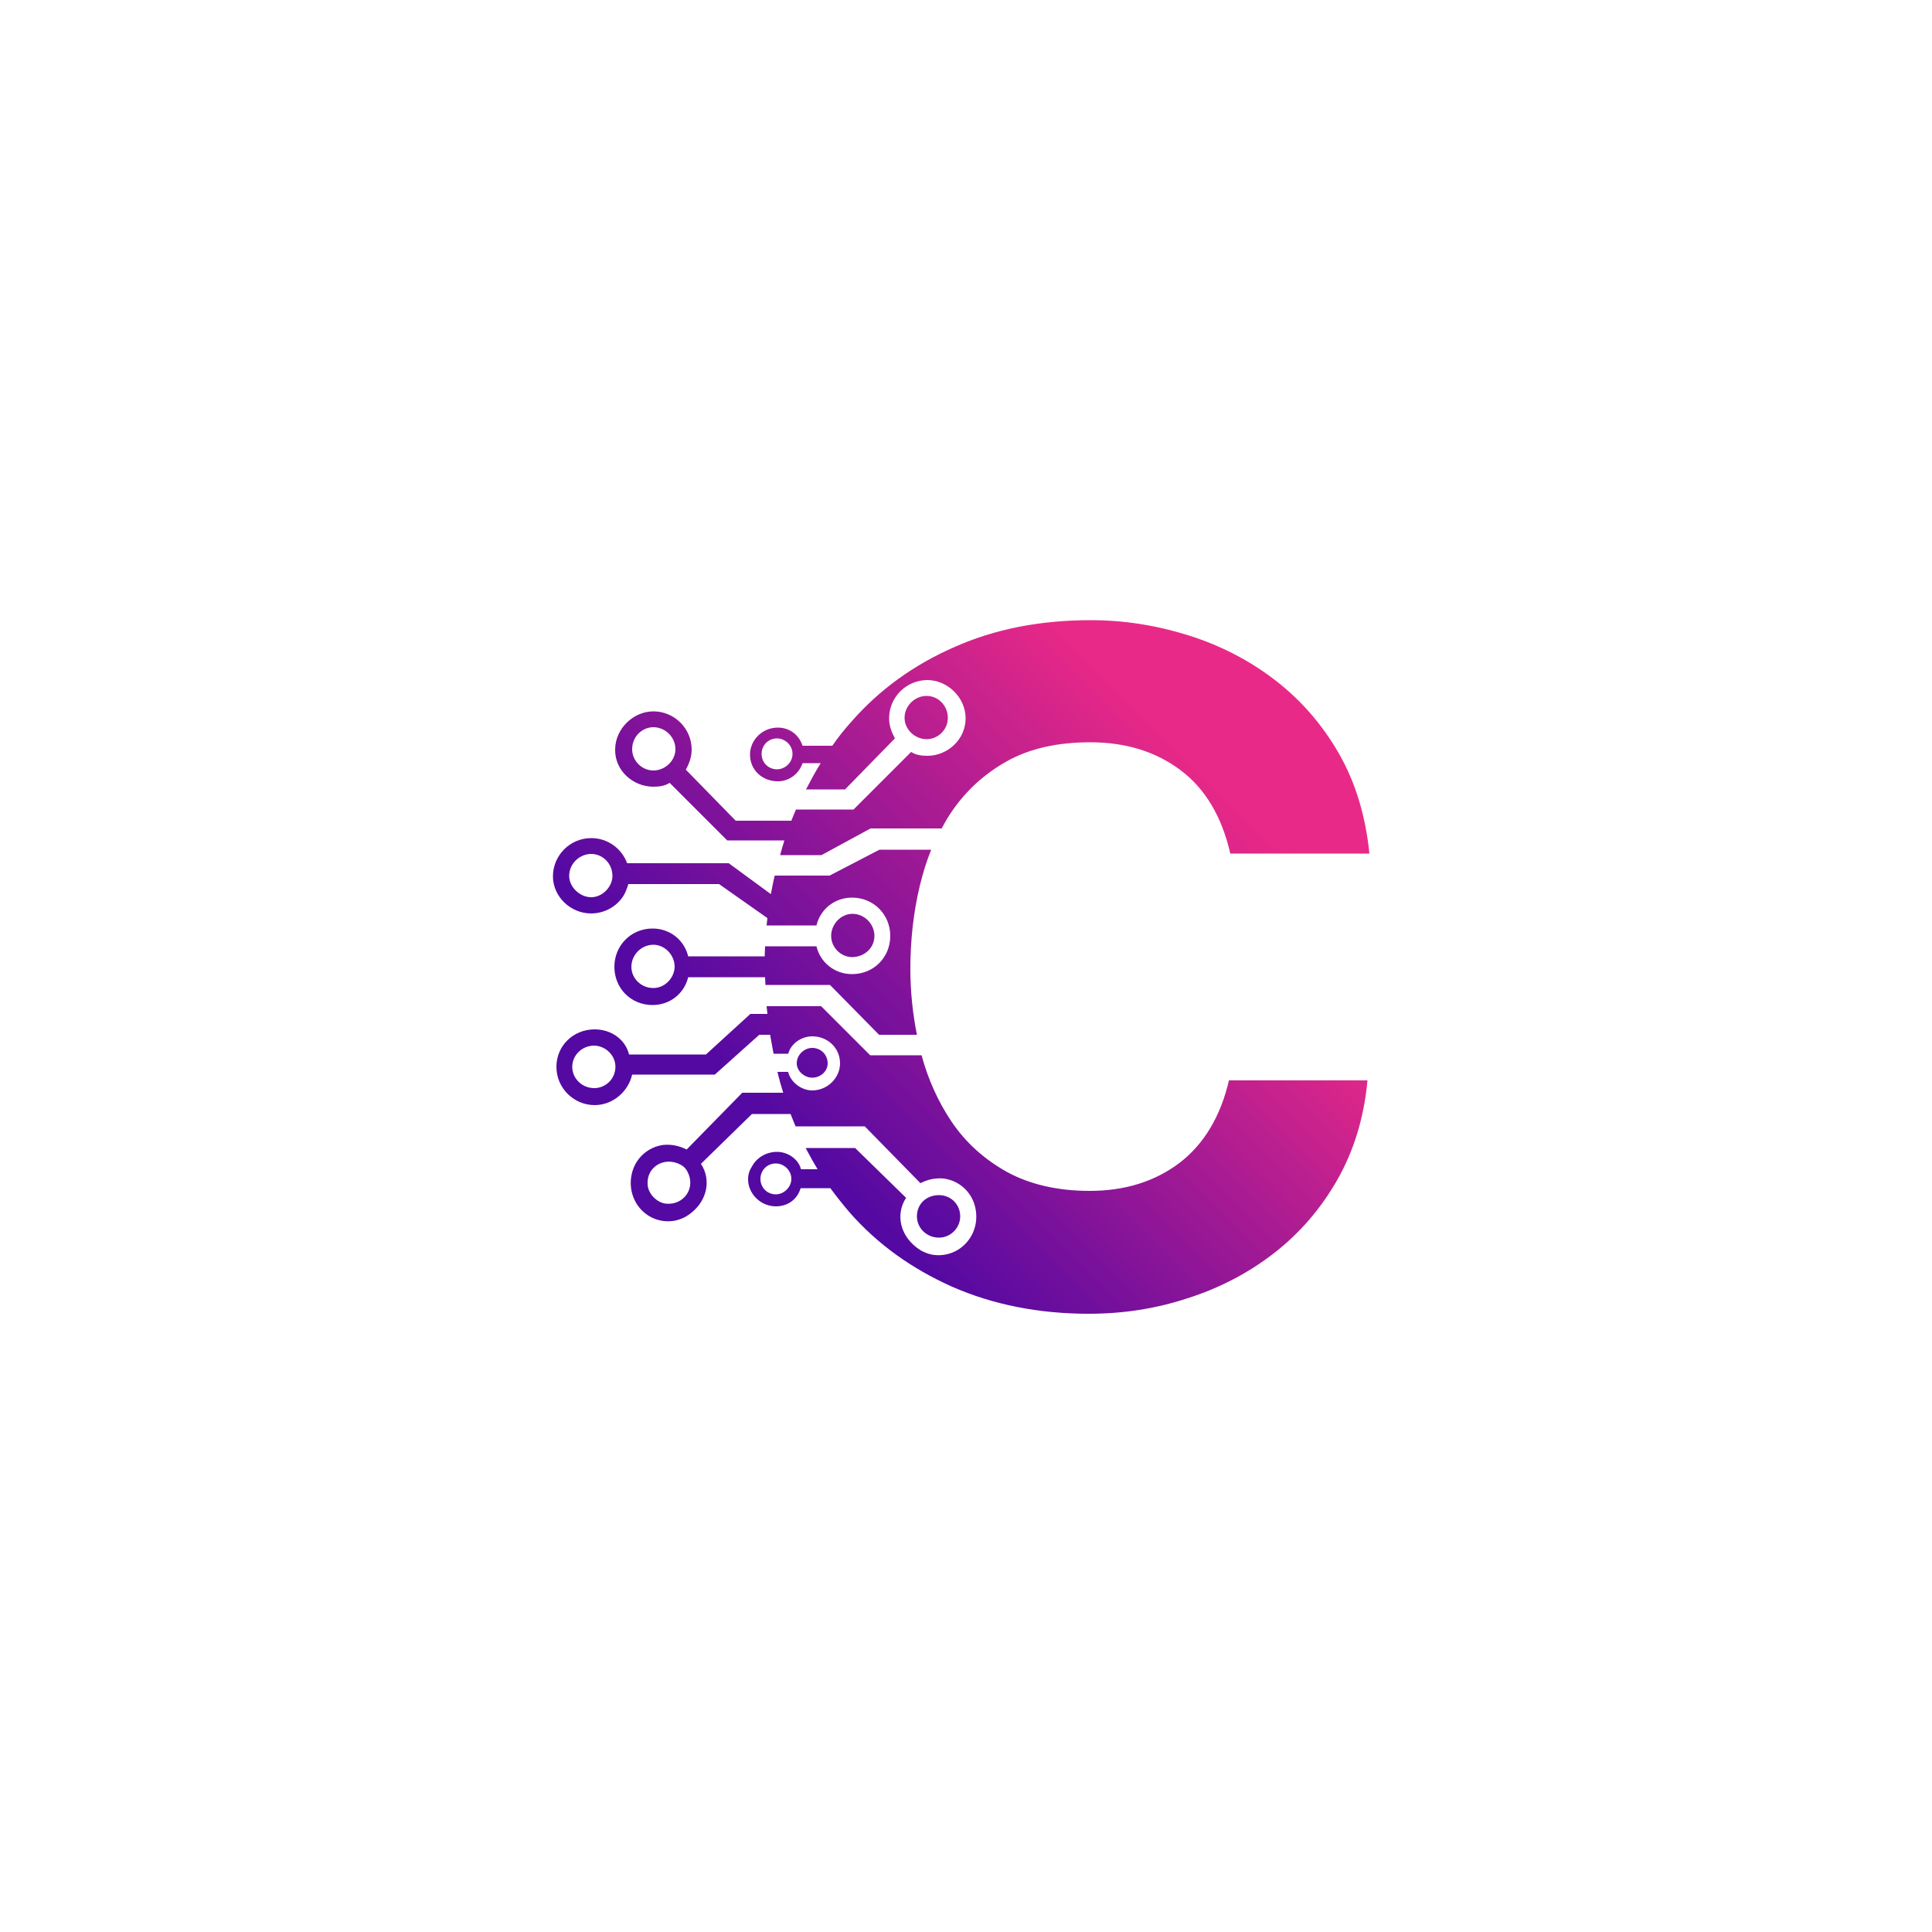
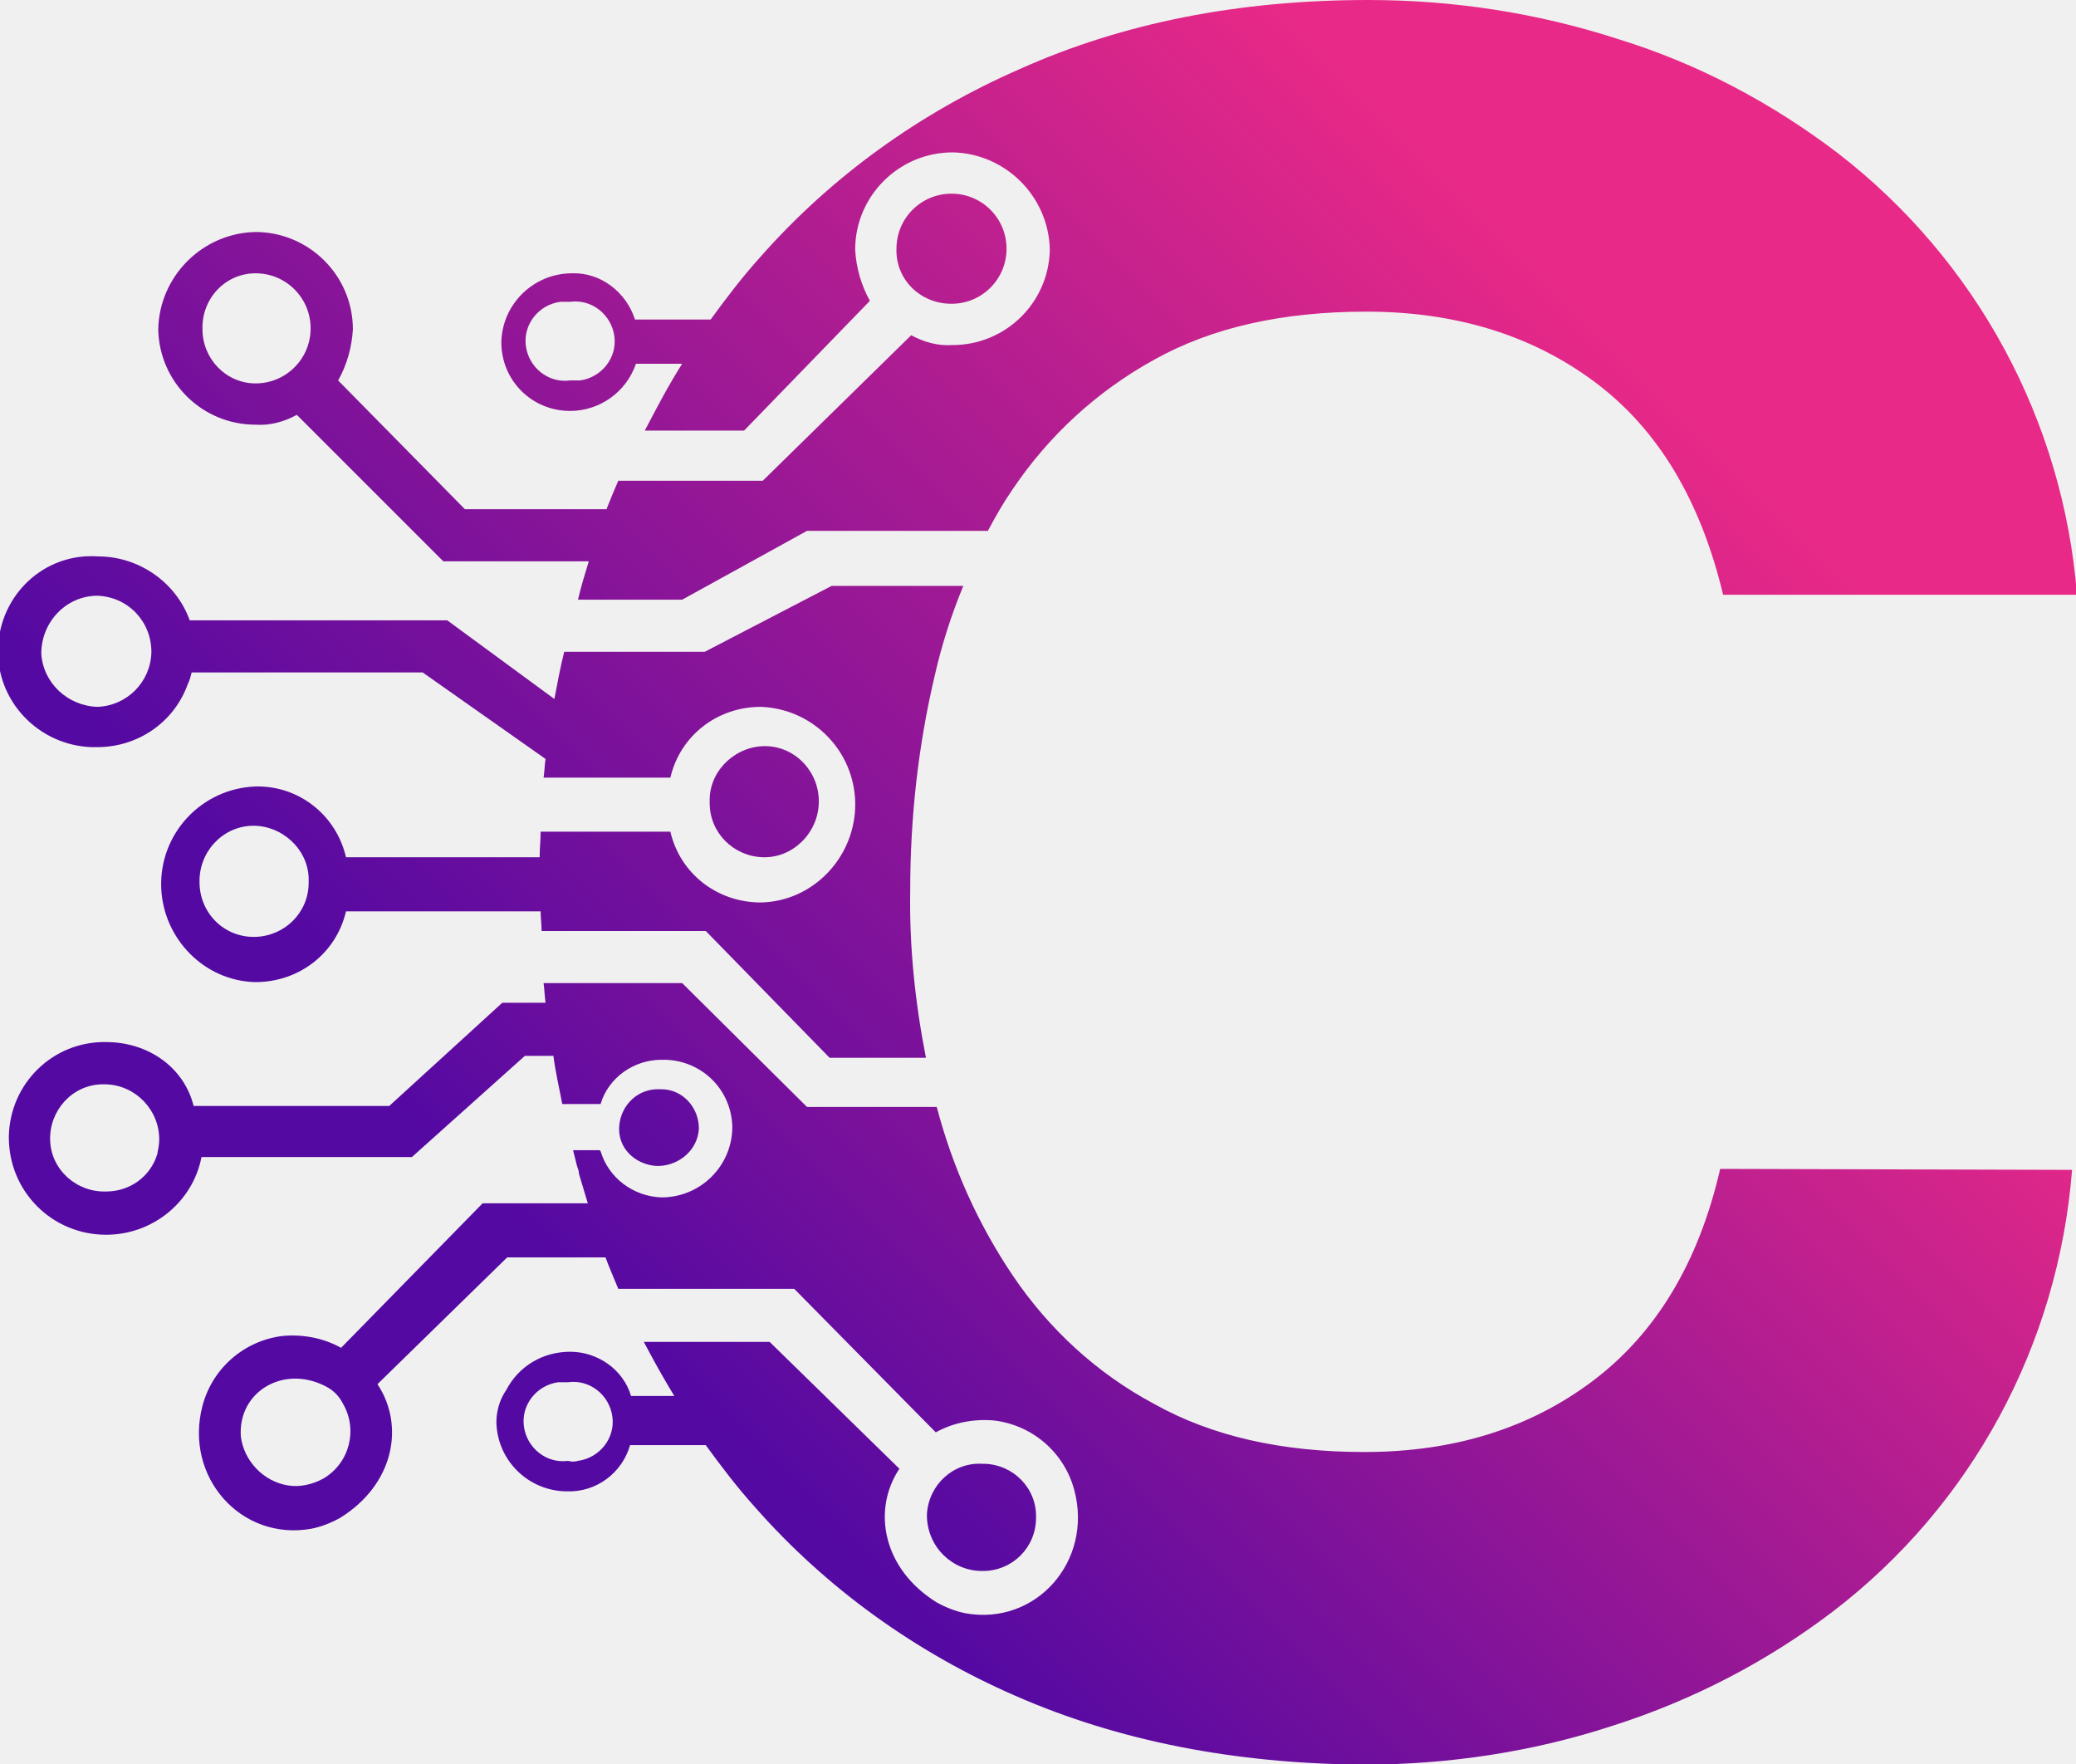
- <svg xmlns="http://www.w3.org/2000/svg" version="1.1" id="Layer_1" x="0px" y="0px" viewBox="0 0 500 500" style="enable-background:new 0 0 500 500;" xml:space="preserve">
+ <svg xmlns="http://www.w3.org/2000/svg" version="1.1" id="Layer_1" x="0px" y="0px" viewBox="0 0 211.2 179.4" style="enable-background:new 0 0 211.2 179.4;" xml:space="preserve">
  <style type="text/css">
- 	.st0{fill:#FFFFFF;}
- 	.st1{fill:url(#SVGID_1_);}
- 	.st2{fill:url(#SVGID_2_);}
- 	.st3{fill:url(#SVGID_3_);}
- 	.st4{fill:url(#SVGID_4_);}
- 	.st5{fill:url(#SVGID_5_);}
- 	.st6{fill:url(#SVGID_6_);}
- 	.st7{display:none;fill:url(#SVGID_7_);}
- 	.st8{fill:url(#SVGID_8_);}
+ 	.st0{fill:url(#SVGID_1_);}
+ 	.st1{fill:url(#SVGID_2_);}
+ 	.st2{fill:url(#SVGID_3_);}
+ 	.st3{fill:url(#SVGID_4_);}
+ 	.st4{fill:url(#SVGID_5_);}
+ 	.st5{fill:url(#SVGID_6_);}
+ 	.st6{fill:url(#SVGID_7_);}
</style>
-   <rect x="0" class="st0" width="500" height="500" />
-   <g>
-     <linearGradient id="SVGID_1_" gradientUnits="userSpaceOnUse" x1="303.957" y1="158.137" x2="189.855" y2="272.24">
-       <stop offset="0.14" style="stop-color:#E92987" />
-       <stop offset="0.454" style="stop-color:#B11D91" />
-       <stop offset="1" style="stop-color:#5409A2" />
-     </linearGradient>
-     <path class="st1" d="M169.1,203.6c1.5,0,3-0.2,4.2-1l14.9,14.9H203c-0.4,1.3-0.8,2.6-1.1,3.8h10.7l12.7-6.9h18.4   c0.8-1.5,1.6-2.9,2.5-4.2c3.7-5.5,8.5-9.9,14.4-13.2c5.9-3.3,13.1-4.9,21.6-4.9c9.1,0,16.9,2.4,23.3,7.2c6.4,4.8,10.7,12,12.9,21.6   h36c-1-9.8-3.6-18.4-7.9-25.9c-4.3-7.5-9.8-13.8-16.4-18.9c-6.6-5.1-14.1-9-22.3-11.6c-8.2-2.6-16.7-4-25.5-4   c-13.1,0-24.9,2.3-35.4,7c-10.5,4.6-19.3,11-26.5,19.2c-1.8,2-3.5,4.1-5,6.3h-7.7c-1-3-3.5-4.7-6.4-4.7c-4,0-7.2,3.2-7.2,7   c0,4,3.2,6.9,7.2,6.9c3,0,5.5-2,6.4-4.7h4.7c-1.4,2.2-2.6,4.5-3.8,6.8h10.1l12.9-13.2c-0.8-1.5-1.5-3.2-1.5-5.2   c0-5.5,4.5-9.9,9.9-9.9c5.2,0,9.9,4.5,9.9,9.9c0,5.5-4.7,9.7-9.9,9.7c-1.5,0-3-0.2-4.2-1l-14.9,14.9H206c-0.4,0.9-0.8,1.9-1.2,2.9   h-14.4l-12.9-13.2c0.8-1.5,1.5-3.2,1.5-5.2c0-5.5-4.5-9.9-9.9-9.9c-5.2,0-9.9,4.5-9.9,9.9C159.1,199.4,163.8,203.6,169.1,203.6z    M201.1,199.1c-2.2,0-4-1.7-4-4c0-2.2,1.7-4,4-4c2,0,4,1.7,4,4C205.1,197.4,203.1,199.1,201.1,199.1z M169.1,188.2   c3,0,5.7,2.5,5.7,5.7c0,3-2.7,5.5-5.7,5.5c-3,0-5.5-2.5-5.5-5.5C163.6,190.7,166.1,188.2,169.1,188.2z" />
-     <linearGradient id="SVGID_2_" gradientUnits="userSpaceOnUse" x1="315.581" y1="169.761" x2="201.479" y2="283.863">
-       <stop offset="0.14" style="stop-color:#E92987" />
-       <stop offset="0.454" style="stop-color:#B11D91" />
-       <stop offset="1" style="stop-color:#5409A2" />
-     </linearGradient>
-     <path class="st2" d="M214.2,275.2c0-2.2-1.7-4-4-4c-2,0-4,1.7-4,4c0,2,2,3.7,4,3.7C212.4,278.9,214.2,277.2,214.2,275.2z" />
-     <linearGradient id="SVGID_3_" gradientUnits="userSpaceOnUse" x1="290.617" y1="144.798" x2="176.515" y2="258.9">
-       <stop offset="0.14" style="stop-color:#E92987" />
-       <stop offset="0.454" style="stop-color:#B11D91" />
-       <stop offset="1" style="stop-color:#5409A2" />
-     </linearGradient>
-     <path class="st3" d="M153,236.4c4.2,0,8-2.7,9.2-6.4c0.2-0.4,0.3-0.8,0.4-1.2h23.5l12.5,8.8c-0.1,0.6-0.1,1.3-0.2,1.9h12.9   c1-4.2,4.7-7.2,9.2-7.2c5.7,0,9.9,4.5,9.9,9.9c0,5.5-4.2,9.9-9.9,9.9c-4.5,0-8.2-3-9.2-7.2h-13.3c0,0.9-0.1,1.7-0.1,2.6h-19.8   c-1-4.2-4.7-7.2-9.2-7.2c-5.7,0-9.9,4.5-9.9,9.9c0,5.5,4.2,9.9,9.9,9.9c4.5,0,8.2-3,9.2-7.2H198c0,0.7,0.1,1.3,0.1,2h16.7   l12.7,12.9h9.8c-1.1-5.5-1.7-11.2-1.7-17c0-7.5,0.8-14.8,2.5-21.8c0.8-3.2,1.7-6.2,2.9-9.1h-13.4l-12.9,6.7h-14.2   c-0.4,1.6-0.7,3.2-1,4.8l-10.9-8h-26.3c-1.4-3.8-5-6.5-9.3-6.5c-5.5,0-9.9,4.5-9.9,9.9C143.1,232,147.6,236.4,153,236.4z    M169.1,255.7c-3.2,0-5.7-2.5-5.7-5.5c0-3,2.5-5.7,5.7-5.7c3,0,5.5,2.7,5.5,5.7C174.5,253.2,172,255.7,169.1,255.7z M153,221   c3,0,5.5,2.5,5.5,5.7c0,2.7-2.5,5.5-5.5,5.5c-3,0-5.7-2.7-5.7-5.5C147.3,223.5,150,221,153,221z" />
-     <linearGradient id="SVGID_4_" gradientUnits="userSpaceOnUse" x1="304.338" y1="158.519" x2="190.236" y2="272.621">
-       <stop offset="0.14" style="stop-color:#E92987" />
-       <stop offset="0.454" style="stop-color:#B11D91" />
-       <stop offset="1" style="stop-color:#5409A2" />
-     </linearGradient>
-     <path class="st4" d="M226.3,242.2c0-3-2.5-5.7-5.7-5.7c-3,0-5.5,2.7-5.5,5.7c0,3,2.5,5.5,5.5,5.5   C223.9,247.6,226.3,245.2,226.3,242.2z" />
-     <linearGradient id="SVGID_5_" gradientUnits="userSpaceOnUse" x1="285.646" y1="139.826" x2="171.543" y2="253.928">
-       <stop offset="0.14" style="stop-color:#E92987" />
-       <stop offset="0.454" style="stop-color:#B11D91" />
-       <stop offset="1" style="stop-color:#5409A2" />
-     </linearGradient>
-     <path class="st5" d="M239.8,191.3c3,0,5.5-2.5,5.5-5.5c0-3.2-2.5-5.7-5.5-5.7c-3,0-5.7,2.5-5.7,5.7   C234.1,188.8,236.8,191.3,239.8,191.3z" />
-     <linearGradient id="SVGID_6_" gradientUnits="userSpaceOnUse" x1="351.753" y1="205.94" x2="237.651" y2="320.042">
-       <stop offset="0.14" style="stop-color:#E92987" />
-       <stop offset="0.454" style="stop-color:#B11D91" />
-       <stop offset="1" style="stop-color:#5409A2" />
-     </linearGradient>
-     <path class="st6" d="M248.5,314.8c0-3.2-2.5-5.5-5.5-5.5c-3.2,0-5.7,2.2-5.7,5.5c0,3,2.5,5.5,5.7,5.5   C246,320.3,248.5,317.8,248.5,314.8z" />
-     <linearGradient id="SVGID_7_" gradientUnits="userSpaceOnUse" x1="351.054" y1="205.235" x2="236.952" y2="319.337">
-       <stop offset="0.14" style="stop-color:#E92987" />
-       <stop offset="0.454" style="stop-color:#B11D91" />
-       <stop offset="1" style="stop-color:#5409A2" />
-     </linearGradient>
-     <path class="st7" d="M312.9,255.3c-15.4,0-27.9,12.5-27.9,27.9v0h35.6c-2,6.3-5.2,11.4-9.5,15.4c-6.8,6.3-16.4,9.5-28.9,9.5   c-8.5,0-15.7-1.6-21.6-4.9c-5.9-3.3-10.7-7.6-14.4-13.1c-3.4-5.1-6-10.8-7.7-17.1h-13.3l-12.7-12.7h-14.1c0.1,0.7,0.1,1.3,0.2,2   h-4.4l-11.5,10.5h-19.9c-1-4-4.7-6.5-8.9-6.5c-5.5,0-9.9,4.2-9.9,9.7c0,5.5,4.5,9.9,9.9,9.9c4.7,0,8.7-3.5,9.7-7.9h21.4l11.5-10.3   h2.8c0.3,1.7,0.6,3.3,0.9,4.9l3.8,0c0,0,0,0,0,0c0.7-2.7,3.5-4.5,6.2-4.5c4,0,7.2,3,7.2,7c0,3.7-3.2,7-7.2,7c-2.7,0-5.5-2-6.2-4.7   c0,0-0.1-0.1-0.1-0.1h-2.7c0.5,1.8,1,3.6,1.5,5.4h-10.6l-14.4,14.7c-1.7-0.8-3.3-1.4-5.4-1.2c-4.3,0.3-8,3.6-8.8,7.8   c-1.2,6.4,3.3,12,9.5,12c2.3,0,4.4-0.9,6.2-2.4c4.2-3.5,4.8-8.7,2.2-12.5l13.2-12.9h10c0.4,1.1,0.9,2.2,1.3,3.2h17.9l14.4,14.7   c1.7-0.8,3.3-1.4,5.4-1.2c4.3,0.3,8,3.6,8.8,7.8c1.2,6.4-3.3,12-9.5,12c-2.3,0-4.4-0.9-6.2-2.4c-4.2-3.5-4.8-8.7-2.3-12.5   l-13.2-12.9h-12.8c1,1.9,2,3.7,3.1,5.5l-4.3,0c0,0,0,0,0,0c-0.7-2.7-3.5-4.5-6.2-4.5c-4,0-7.2,3-7.2,7c0,3.7,3.2,7,7.2,7   c2.7,0,5.5-2,6.2-4.7c0,0,0.1-0.1,0.1-0.1h7.3c1.7,2.4,3.6,4.7,5.5,6.9c7.2,8,16,14.3,26.5,18.8c10.5,4.6,22.3,6.8,35.4,6.8   c8.3,0,16.5-1.7,24.7-5.2c8.2-3.4,15.6-9.5,22.3-18.1c0.4,1.9,1,3.7,1.8,5.4c4,10.5,14.2,17.9,26.1,17.9v-3.8v-52.5v-15.7v-0.4   v-11.8H312.9z M159,277.9c-0.7,2.2-2.9,3.8-5.2,3.8c-3.2,0-5.7-2.5-5.7-5.5c0-3,2.5-5.5,5.7-5.5C157.4,270.7,160.2,274.2,159,277.9   z M172.8,311.5c-2.8-0.1-5.3-2.7-5.3-5.5c0-3.8,3.6-6.2,7.3-5.1c1.7,0.5,3.1,1.9,3.6,3.7C179.5,308.3,176.7,311.7,172.8,311.5z    M205,305.6c-0.3,1.5-1.5,2.6-3,2.9c-2.7,0.6-4.9-1.4-4.9-3.6c0-2.2,1.7-4,4-4C203.3,300.9,205.5,303,205,305.6z" />
-     <linearGradient id="SVGID_8_" gradientUnits="userSpaceOnUse" x1="324.729" y1="210.641" x2="222.994" y2="312.376">
-       <stop offset="0.14" style="stop-color:#E92987" />
-       <stop offset="0.454" style="stop-color:#B11D91" />
-       <stop offset="1" style="stop-color:#5409A2" />
-     </linearGradient>
-     <path class="st8" d="M318.1,279.4c-2.2,9.6-6.6,16.8-12.9,21.6c-6.4,4.8-14.1,7.2-23.2,7.2c-8.4,0-15.5-1.7-21.4-4.9   c-5.9-3.3-10.7-7.6-14.4-13.1c-3.4-5.1-6-10.8-7.7-17.1h-13.3l-12.7-12.7h-14.1c0.1,0.7,0.1,1.3,0.2,2h-4.4l-11.5,10.5h-19.9   c-1-4-4.7-6.5-8.9-6.5c-5.5,0-9.9,4.2-9.9,9.7c0,5.5,4.5,9.9,9.9,9.9c4.7,0,8.7-3.5,9.7-7.9h21.4l11.5-10.3h2.8   c0.3,1.7,0.6,3.3,0.9,4.9l3.8,0c0,0,0,0,0,0c0.7-2.7,3.5-4.5,6.2-4.5c4,0,7.2,3,7.2,7c0,3.7-3.2,7-7.2,7c-2.7,0-5.5-2-6.2-4.7   c0,0-0.1-0.1-0.1-0.1h-2.7c0.1,0.5,0.3,1.1,0.4,1.6l0,0c0.1,0.3,0.2,0.5,0.2,0.8c0.3,1,0.6,2,0.9,3l-0.3,0h-10.3l-14.4,14.7   c-1.8-0.9-3.7-1.4-6-1.2c-3.9,0.5-7.1,3.3-8.1,7.1c-1.9,7.2,3.9,13.8,11.1,12.5c1-0.2,2-0.6,2.9-1.1c5.5-3.4,6.6-9.4,3.8-13.6   l13.2-12.9h10c0.4,1.1,0.9,2.2,1.3,3.2h17.9l14.4,14.7c1.8-0.9,3.7-1.4,6-1.2c3.9,0.5,7.1,3.3,8.1,7.1c1.9,7.2-3.9,13.8-11.1,12.6   c-1-0.2-2-0.6-2.9-1.1c-5.5-3.4-6.6-9.4-3.8-13.6l-13.2-12.9h-12.8c1,1.9,2,3.7,3.1,5.5l-4.3,0c0,0,0,0,0,0   c-0.7-2.7-3.5-4.5-6.2-4.5c-2.8,0-5.3,1.5-6.5,3.8c-0.6,0.9-1,2-1,3.3c0,3.7,3.2,7,7.2,7c3,0,5.5-1.7,6.4-4.7h7.7   c1.6,2.2,3.3,4.3,5,6.3c7.2,8.2,16,14.5,26.5,19.2c10.5,4.6,22.3,7,35.4,7c8.8,0,17.3-1.3,25.5-4c8.2-2.6,15.7-6.5,22.3-11.6   c6.6-5.1,12.1-11.4,16.4-18.9c4.3-7.5,7-16.1,7.9-25.9H318.1z M159,277.8c-0.7,2.2-2.8,3.8-5.2,3.8c-3.2,0-5.7-2.5-5.7-5.5   c0-3,2.5-5.5,5.7-5.5C157.3,270.7,160.2,274.1,159,277.8z M176.1,301.4c0.8,0.4,1.4,1,1.8,1.8c2.3,4.3-1,8.8-5.6,8.3   c-2.4-0.3-4.6-2.6-4.7-5C167.3,302,171.9,299.2,176.1,301.4z M200.8,309.1c-2.2,0-4-1.7-4-4c0-2.2,1.7-4,4-4c2,0,4,1.7,4,4   C204.8,307.3,202.8,309.1,200.8,309.1z" />
-   </g>
+   <linearGradient id="SVGID_1_" gradientUnits="userSpaceOnUse" x1="303.965" y1="21.855" x2="189.865" y2="-92.245" gradientTransform="matrix(1 0 0 -1 -143.07 19.57)">
+     <stop offset="0.14" style="stop-color:#E92987" />
+     <stop offset="0.45" style="stop-color:#B11D91" />
+     <stop offset="1" style="stop-color:#5409A2" />
+   </linearGradient>
+   <path class="st0" d="M26,43.2c1.5,0.1,2.9-0.3,4.2-1l14.9,14.9h14.8c-0.4,1.3-0.8,2.6-1.1,3.9h10.6L82.1,54h18.4  c0.8-1.5,1.6-2.9,2.5-4.2c3.7-5.5,8.6-10,14.4-13.2c5.9-3.3,13.1-4.9,21.6-4.9c9.1,0,16.9,2.4,23.3,7.2c6.4,4.8,10.7,12,13,21.6h36  c-1.4-17.7-10.2-34-24.3-44.9c-6.7-5.1-14.2-9.1-22.3-11.6c-8.3-2.7-16.9-4-25.5-4c-13.1,0-24.9,2.3-35.4,7  c-10.1,4.4-19.2,10.9-26.5,19.2c-1.8,2-3.4,4.1-5,6.3h-7.7c-0.9-2.8-3.5-4.8-6.4-4.7c-3.9,0-7.1,3.1-7.2,7c0,3.9,3.1,7,7,7  c3,0,5.7-1.9,6.7-4.8h4.7c-1.4,2.2-2.6,4.5-3.8,6.8h10.1l12.8-13.2c-0.9-1.6-1.4-3.4-1.5-5.2c0-5.5,4.5-9.9,9.9-9.9  c5.4,0.1,9.8,4.5,9.9,9.9c-0.1,5.4-4.5,9.7-9.9,9.7c-1.5,0.1-2.9-0.3-4.2-1L77.6,48.9H62.9c-0.4,0.9-0.8,1.9-1.2,2.9H47.3L34.4,38.7  c0.9-1.6,1.4-3.4,1.5-5.2c0-5.5-4.5-9.9-9.9-9.9c-5.4,0.1-9.8,4.5-9.9,9.9C16.2,38.9,20.6,43.2,26,43.2z M58,38.7  c-2.2,0.3-4.2-1.3-4.5-3.5s1.3-4.2,3.5-4.5c0.3,0,0.7,0,1,0c2.2-0.3,4.2,1.3,4.5,3.5s-1.3,4.2-3.5,4.5C58.6,38.7,58.3,38.7,58,38.7z   M26,27.8c3.1,0,5.6,2.5,5.6,5.6c0,3.1-2.5,5.6-5.6,5.6c0,0,0,0,0,0c-3,0-5.4-2.5-5.4-5.5C20.5,30.4,22.9,27.8,26,27.8  C26,27.8,26,27.8,26,27.8z" />
+   <linearGradient id="SVGID_2_" gradientUnits="userSpaceOnUse" x1="315.504" y1="10.316" x2="201.404" y2="-103.784" gradientTransform="matrix(1 0 0 -1 -143.07 19.57)">
+     <stop offset="0.14" style="stop-color:#E92987" />
+     <stop offset="0.45" style="stop-color:#B11D91" />
+     <stop offset="1" style="stop-color:#5409A2" />
+   </linearGradient>
+   <path class="st1" d="M71.1,114.8c0-2.2-1.7-4-3.8-4c-0.1,0-0.1,0-0.2,0c-2.1-0.1-3.9,1.5-4.1,3.7s1.5,3.9,3.7,4.1c0.1,0,0.3,0,0.4,0  C69.2,118.5,71,116.9,71.1,114.8z" />
+   <linearGradient id="SVGID_3_" gradientUnits="userSpaceOnUse" x1="290.57" y1="35.25" x2="176.47" y2="-78.85" gradientTransform="matrix(1 0 0 -1 -143.07 19.57)">
+     <stop offset="0.14" style="stop-color:#E92987" />
+     <stop offset="0.45" style="stop-color:#B11D91" />
+     <stop offset="1" style="stop-color:#5409A2" />
+   </linearGradient>
+   <path class="st2" d="M9.9,76c4.1,0,7.8-2.5,9.2-6.4c0.2-0.4,0.3-0.8,0.4-1.2h23.5l12.5,8.8c-0.1,0.6-0.1,1.3-0.2,1.9h12.9  c1-4.3,4.8-7.2,9.2-7.2c5.5,0.2,9.8,4.8,9.6,10.3c-0.2,5.2-4.4,9.5-9.6,9.6c-4.4,0-8.2-2.9-9.2-7.2H55c0,0.9-0.1,1.7-0.1,2.6H35.2  c-1-4.3-4.8-7.3-9.2-7.2c-5.5,0.2-9.8,4.8-9.6,10.3c0.2,5.2,4.4,9.5,9.6,9.6c4.4,0,8.2-2.9,9.2-7.2h19.8c0,0.7,0.1,1.3,0.1,2h16.7  l12.6,12.9h9.8c-1.1-5.6-1.7-11.3-1.6-17c0-7.4,0.8-14.7,2.5-21.9c0.7-3.1,1.7-6.2,2.9-9.1H84.6l-12.9,6.7H57.4  c-0.4,1.6-0.7,3.2-1,4.8l-10.9-8H19.3c-1.4-3.9-5.2-6.5-9.3-6.5C4.5,56.2,0,60.5-0.2,65.9c-0.2,5.4,4.1,9.9,9.5,10.1  C9.5,76,9.7,76,9.9,76L9.9,76z M26,95.3c-3.1,0.1-5.6-2.3-5.7-5.4c0,0,0,0,0-0.1c-0.1-3.1,2.3-5.7,5.3-5.8s5.7,2.3,5.8,5.3  c0,0.2,0,0.3,0,0.5C31.4,92.8,29,95.2,26,95.3L26,95.3z M9.9,60.6c3.1,0.1,5.5,2.6,5.5,5.7c0,0,0,0,0,0.1c-0.1,3-2.5,5.4-5.5,5.5  c-3-0.1-5.5-2.4-5.7-5.4C4.2,63.2,6.8,60.6,9.9,60.6z" />
+   <linearGradient id="SVGID_4_" gradientUnits="userSpaceOnUse" x1="304.292" y1="21.528" x2="190.192" y2="-92.572" gradientTransform="matrix(1 0 0 -1 -143.07 19.57)">
+     <stop offset="0.14" style="stop-color:#E92987" />
+     <stop offset="0.45" style="stop-color:#B11D91" />
+     <stop offset="1" style="stop-color:#5409A2" />
+   </linearGradient>
+   <path class="st3" d="M83.3,81.7c0.1-3.1-2.3-5.7-5.3-5.8s-5.7,2.3-5.8,5.3c0,0.2,0,0.3,0,0.5c0,3,2.4,5.4,5.4,5.5  C80.6,87.3,83.2,84.8,83.3,81.7C83.3,81.8,83.3,81.8,83.3,81.7z" />
+   <linearGradient id="SVGID_5_" gradientUnits="userSpaceOnUse" x1="285.67" y1="40.15" x2="171.56" y2="-73.95" gradientTransform="matrix(1 0 0 -1 -143.07 19.57)">
+     <stop offset="0.14" style="stop-color:#E92987" />
+     <stop offset="0.45" style="stop-color:#B11D91" />
+     <stop offset="1" style="stop-color:#5409A2" />
+   </linearGradient>
+   <path class="st4" d="M96.8,30.9c3.1,0,5.6-2.5,5.6-5.6c0-3.1-2.5-5.6-5.6-5.6c-3.1,0-5.6,2.5-5.6,5.6C91.1,28.4,93.6,30.9,96.8,30.9  C96.7,30.9,96.7,30.9,96.8,30.9L96.8,30.9z" />
+   <linearGradient id="SVGID_6_" gradientUnits="userSpaceOnUse" x1="351.751" y1="-25.941" x2="237.651" y2="-140.041" gradientTransform="matrix(1 0 0 -1 -143.07 19.57)">
+     <stop offset="0.14" style="stop-color:#E92987" />
+     <stop offset="0.45" style="stop-color:#B11D91" />
+     <stop offset="1" style="stop-color:#5409A2" />
+   </linearGradient>
+   <path class="st5" d="M105.4,154.4c0.1-3-2.3-5.4-5.2-5.5c-0.1,0-0.1,0-0.2,0c-3-0.2-5.5,2.1-5.7,5.1c0,0.1,0,0.2,0,0.3  c0.1,3.1,2.6,5.5,5.6,5.5c0,0,0,0,0.1,0C103,159.8,105.4,157.4,105.4,154.4z" />
+   <linearGradient id="SVGID_7_" gradientUnits="userSpaceOnUse" x1="324.768" y1="-30.678" x2="223.028" y2="-132.418" gradientTransform="matrix(1 0 0 -1 -143.07 19.57)">
+     <stop offset="0.14" style="stop-color:#E92987" />
+     <stop offset="0.45" style="stop-color:#B11D91" />
+     <stop offset="1" style="stop-color:#5409A2" />
+   </linearGradient>
+   <path class="st6" d="M175,118.9c-2.2,9.6-6.6,16.8-13,21.6c-6.4,4.8-14.1,7.2-23.2,7.2c-8.4,0-15.5-1.6-21.4-4.9  c-5.8-3.1-10.7-7.6-14.4-13.1c-3.5-5.2-6.1-11-7.7-17.1H82.1L69.4,100H55.3c0.1,0.7,0.1,1.3,0.2,2h-4.4l-11.5,10.5H19.7  c-1-4-4.7-6.5-8.9-6.5c-5.4-0.1-9.8,4.2-9.9,9.6c0,0,0,0.1,0,0.1c0,5.5,4.4,9.9,9.9,9.9c4.7,0,8.8-3.3,9.7-7.9h21.4l11.5-10.3h2.9  c0.2,1.6,0.6,3.3,0.9,4.9h3.9l0,0c0.8-2.7,3.4-4.5,6.2-4.5c3.9-0.1,7.1,2.9,7.2,6.8c0,0.1,0,0.1,0,0.2c-0.1,3.9-3.3,7-7.2,7  c-2.9-0.1-5.4-2-6.2-4.7l-0.1-0.1h-2.7l0.4,1.6l0,0c0.1,0.3,0.2,0.5,0.2,0.8c0.3,1,0.6,2,0.9,3H49.1l-14.4,14.7  c-1.8-1-3.9-1.4-6-1.2c-3.9,0.5-7.1,3.3-8.1,7.1c-1.9,7.2,3.9,13.8,11.1,12.5c1-0.2,2-0.6,2.9-1.1c5.5-3.4,6.6-9.4,3.8-13.6  l13.2-12.9h10c0.4,1.1,0.9,2.2,1.3,3.2h17.9l14.4,14.6c1.8-1,3.9-1.4,6-1.2c3.9,0.5,7.1,3.3,8.1,7.1c1.9,7.2-3.9,13.8-11.1,12.5  c-1-0.2-2-0.6-2.9-1.1c-5.5-3.4-6.6-9.4-3.8-13.6l-13.2-12.9H65.5c1,1.9,2,3.7,3.1,5.5h-4.3h-0.1c-0.8-2.7-3.4-4.5-6.2-4.5  c-2.7,0-5.2,1.4-6.5,3.9c-0.7,1-1,2.2-1,3.3c0.1,3.9,3.3,7,7.2,7c3,0.1,5.6-1.9,6.4-4.7h7.7c1.6,2.2,3.2,4.3,5,6.3  c7.3,8.3,16.4,14.8,26.5,19.2c10.5,4.6,22.3,6.9,35.4,7c8.7,0,17.3-1.3,25.5-4c8.1-2.6,15.6-6.5,22.3-11.6  c14.1-10.8,22.9-27.1,24.3-44.9L175,118.9z M16,117.4c-0.7,2.3-2.8,3.8-5.2,3.8c-3,0.1-5.6-2.2-5.7-5.2c-0.1-3,2.2-5.6,5.2-5.7  c0.2,0,0.3,0,0.5,0c3,0.1,5.4,2.6,5.4,5.6C16.2,116.4,16.1,116.9,16,117.4L16,117.4z M33.1,141c0.8,0.4,1.4,1,1.8,1.8  c1.5,2.6,0.7,6-2,7.6c-1.1,0.6-2.4,0.9-3.6,0.7c-2.5-0.4-4.5-2.5-4.8-5C24.2,141.6,28.8,138.8,33.1,141L33.1,141z M57.8,148.6  c-2.2,0.3-4.2-1.3-4.5-3.5c-0.3-2.2,1.3-4.2,3.5-4.5c0.3,0,0.7,0,1,0c2.2-0.3,4.2,1.3,4.5,3.5c0.3,2.2-1.3,4.2-3.5,4.5  C58.5,148.7,58.1,148.7,57.8,148.6z" />
</svg>
